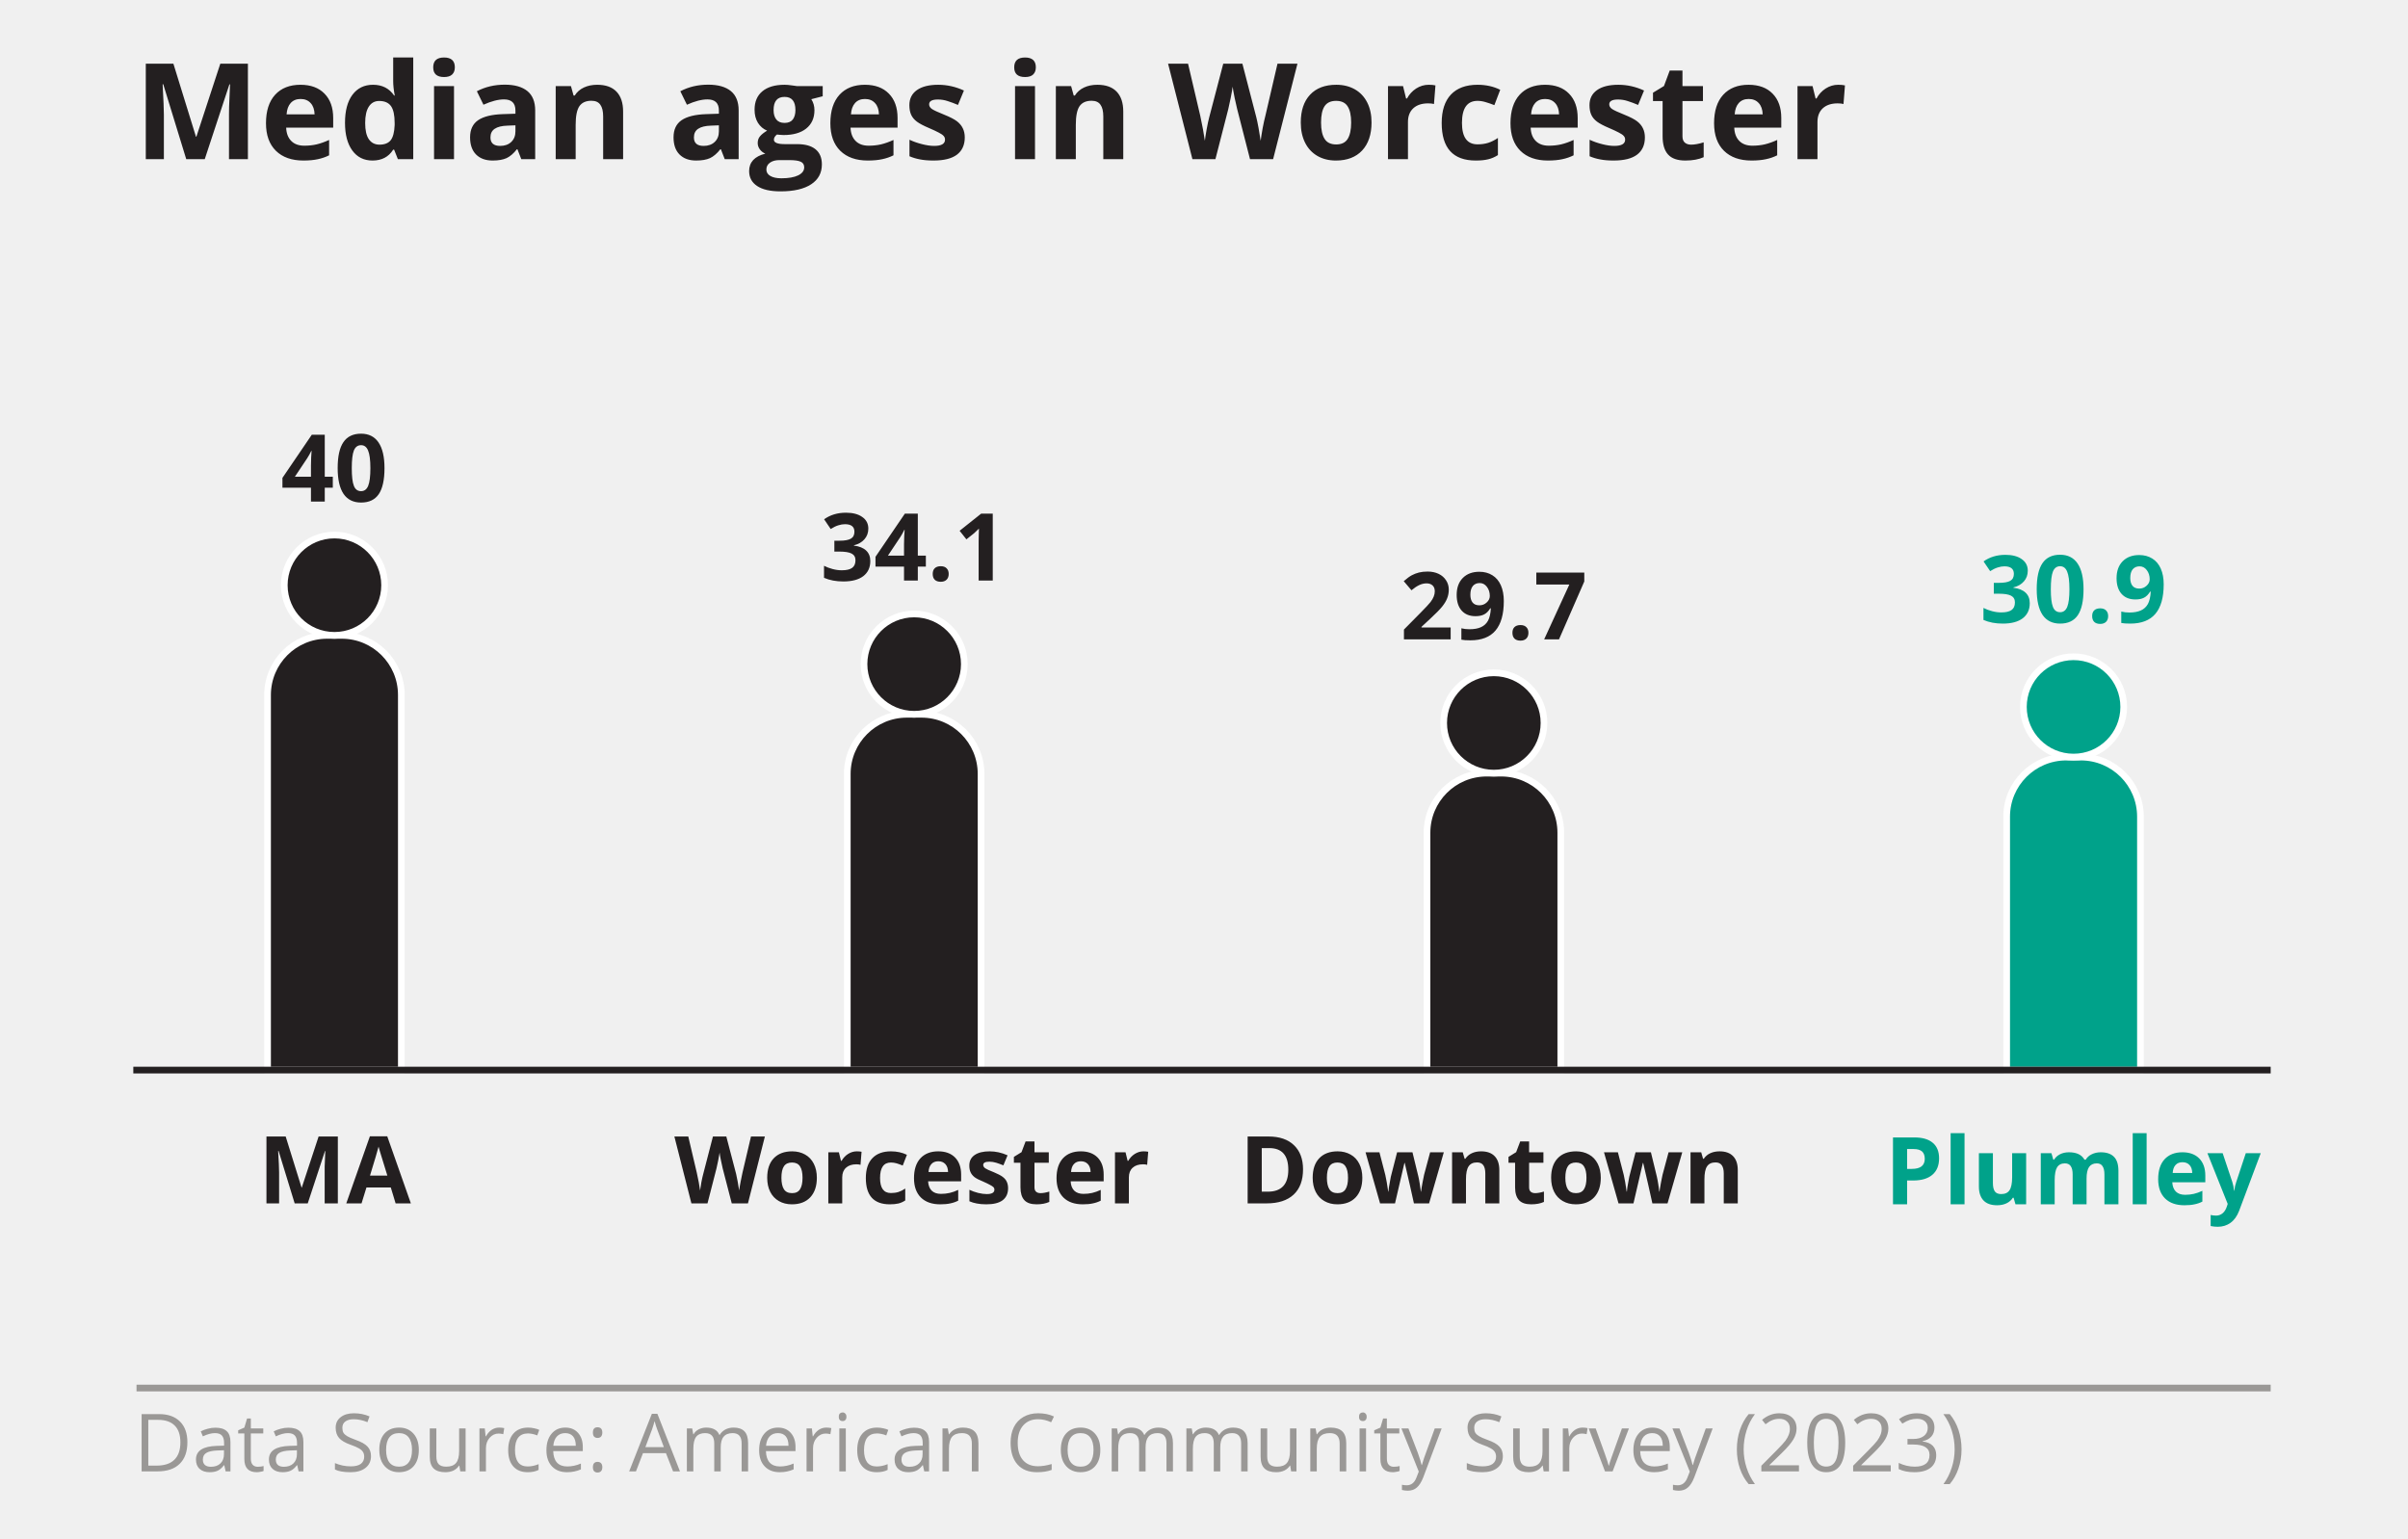
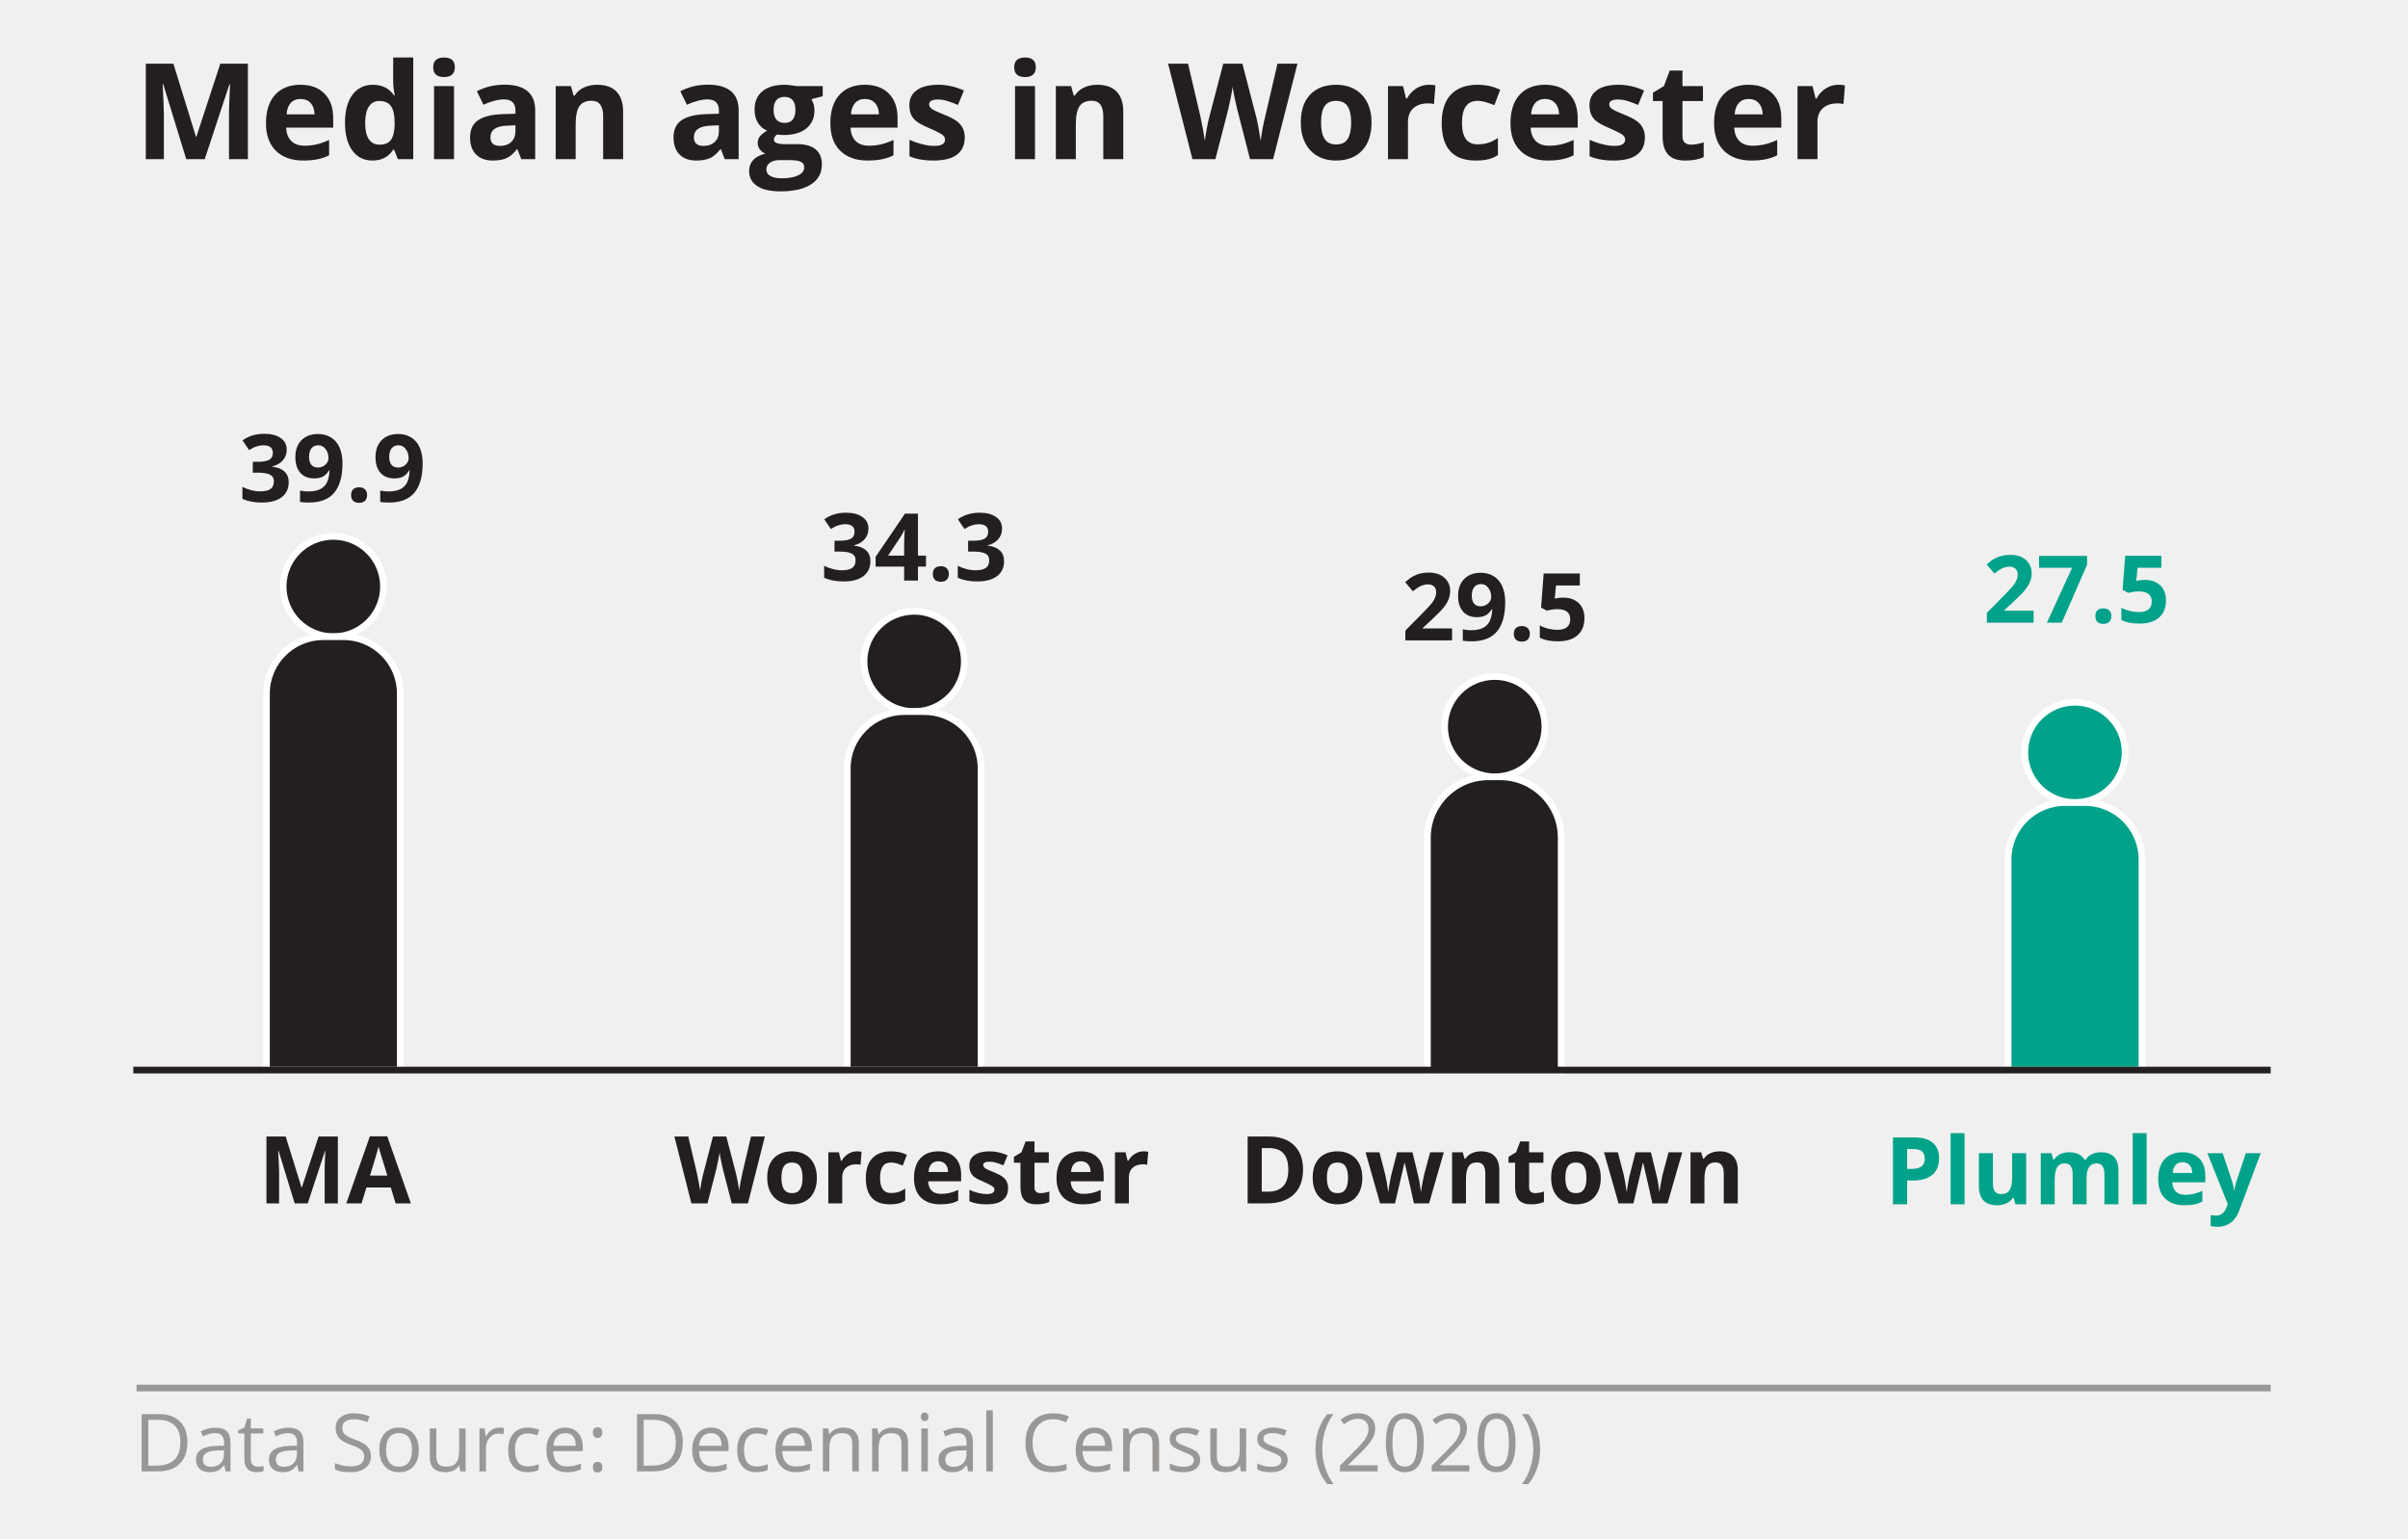
<svg xmlns="http://www.w3.org/2000/svg" id="Layer_1" data-name="Layer 1" viewBox="0 0 360 230">
  <defs>
    <style>
      .cls-1 {
        stroke: #231f20;
      }

      .cls-1, .cls-2, .cls-3, .cls-4 {
        stroke-miterlimit: 10;
      }

      .cls-1, .cls-4 {
        fill: none;
      }

      .cls-2, .cls-5 {
        fill: #00a28a;
      }

      .cls-2, .cls-3 {
        stroke: #fff;
      }

      .cls-6, .cls-5 {
        font-size: 14px;
      }

      .cls-6, .cls-5, .cls-7 {
        font-family: OpenSans-Bold, 'Open Sans';
        font-weight: 700;
      }

      .cls-6, .cls-3, .cls-7 {
        fill: #231f20;
      }

      .cls-8 {
        fill: #9a9896;
        font-family: OpenSans, 'Open Sans';
        font-size: 12px;
      }

      .cls-7 {
        font-size: 20px;
      }

      .cls-4 {
        stroke: #9a9896;
      }
    </style>
  </defs>
  <text class="cls-7" transform="translate(20 23.8)">
    <tspan x="0" y="0">Median ages in Worcester</tspan>
  </text>
-   <g>
-     <text class="cls-6" transform="translate(41.99 75)">
-       <tspan x="0" y="0">40</tspan>
-     </text>
-     <text class="cls-6" transform="translate(38.57 179.93)">
-       <tspan x="0" y="0">MA</tspan>
-     </text>
-     <path class="cls-3" d="M48.91,95h2.18c4.92,0,8.91,3.99,8.91,8.91v56.09h-20v-56.09c0-4.92,3.99-8.91,8.91-8.91Z" />
-     <circle class="cls-3" cx="50" cy="87.5" r="7.5" />
-   </g>
-   <g>
-     <text class="cls-6" transform="translate(100.82 179.93)">
-       <tspan x="0" y="0">Worcester</tspan>
-     </text>
-     <text class="cls-6" transform="translate(122.66 86.8)">
-       <tspan x="0" y="0">34.1</tspan>
-     </text>
-     <path class="cls-3" d="M135.58,106.8h2.18c4.92,0,8.91,3.99,8.91,8.91v44.29h-20v-44.29c0-4.92,3.99-8.91,8.91-8.91Z" />
-     <circle class="cls-3" cx="136.67" cy="99.3" r="7.5" />
-   </g>
-   <g>
-     <text class="cls-5" transform="translate(296 93.1)">
-       <tspan x="0" y="0">30.9</tspan>
-     </text>
-     <text class="cls-5" transform="translate(281.74 180.07)">
-       <tspan x="0" y="0">Plumley</tspan>
-     </text>
-     <path class="cls-2" d="M308.91,113.2h2.18c4.92,0,8.91,3.99,8.91,8.91v37.89h-20v-37.89c0-4.92,3.99-8.91,8.91-8.91Z" />
-     <circle class="cls-2" cx="310" cy="105.7" r="7.5" />
-   </g>
-   <g>
-     <text class="cls-6" transform="translate(209.33 95.6)">
-       <tspan x="0" y="0">29.7</tspan>
-     </text>
-     <text class="cls-6" transform="translate(185.26 179.93)">
-       <tspan x="0" y="0">Downtown</tspan>
-     </text>
-     <path class="cls-3" d="M222.25,115.6h2.18c4.92,0,8.91,3.99,8.91,8.91v35.49h-20v-35.49c0-4.92,3.99-8.91,8.91-8.91Z" />
-     <circle class="cls-3" cx="223.33" cy="108.1" r="7.5" />
-   </g>
-   <line class="cls-1" x1="19.93" y1="160" x2="339.47" y2="160" />
+   <text class="cls-6" transform="translate(38.57 179.93)">
+     <tspan x="0" y="0">MA</tspan>
+   </text>
+   <text class="cls-6" transform="translate(100.82 179.93)">
+     <tspan x="0" y="0">Worcester</tspan>
+   </text>
+   <text class="cls-5" transform="translate(281.74 180.07)">
+     <tspan x="0" y="0">Plumley</tspan>
+   </text>
+   <text class="cls-6" transform="translate(185.26 179.93)">
+     <tspan x="0" y="0">Downtown</tspan>
+   </text>
  <g>
    <text class="cls-8" transform="translate(20 220)">
-       <tspan x="0" y="0">Data Source: American Community Survey (2023) </tspan>
+       <tspan x="0" y="0">Data Source: Decennial Census (2020)</tspan>
    </text>
    <line class="cls-4" x1="20.41" y1="207.54" x2="339.47" y2="207.54" />
  </g>
+   <g>
+     <text class="cls-6" transform="translate(35.71 75)">
+       <tspan x="0" y="0">39.9</tspan>
+     </text>
+     <g>
+       <circle class="cls-3" cx="49.83" cy="87.7" r="7.5" />
+       <path class="cls-3" d="M48.32,95.2h3.03c4.68,0,8.49,3.8,8.49,8.49v56.31h-20v-56.31c0-4.68,3.8-8.49,8.49-8.49Z" />
+     </g>
+   </g>
+   <text class="cls-6" transform="translate(122.68 86.8)">
+     <tspan x="0" y="0">34.3</tspan>
+   </text>
+   <g>
+     <circle class="cls-3" cx="136.67" cy="98.9" r="7.5" />
+     <path class="cls-3" d="M135.15,106.4h3.03c4.68,0,8.49,3.8,8.49,8.49v45.11h-20v-45.11c0-4.68,3.8-8.49,8.49-8.49Z" />
+   </g>
+   <text class="cls-5" transform="translate(296.48 93.1)">
+     <tspan x="0" y="0">27.5</tspan>
+   </text>
+   <circle class="cls-2" cx="310.21" cy="112.5" r="7.5" />
+   <path class="cls-2" d="M308.7,120h3.03c4.68,0,8.49,3.8,8.49,8.49v31.51h-20v-31.51c0-4.68,3.8-8.49,8.49-8.49Z" />
+   <g>
+     <text class="cls-6" transform="translate(209.54 95.75)">
+       <tspan x="0" y="0">29.5</tspan>
+     </text>
+     <circle class="cls-3" cx="223.47" cy="108.65" r="7.5" />
+     <path class="cls-3" d="M222.51,116.15h1.78c5.03,0,9.11,4.08,9.11,9.11v34.89h-20v-34.89c0-5.03,4.08-9.11,9.11-9.11Z" />
+   </g>
+   <line class="cls-1" x1="19.93" y1="160" x2="339.47" y2="160" />
</svg>
